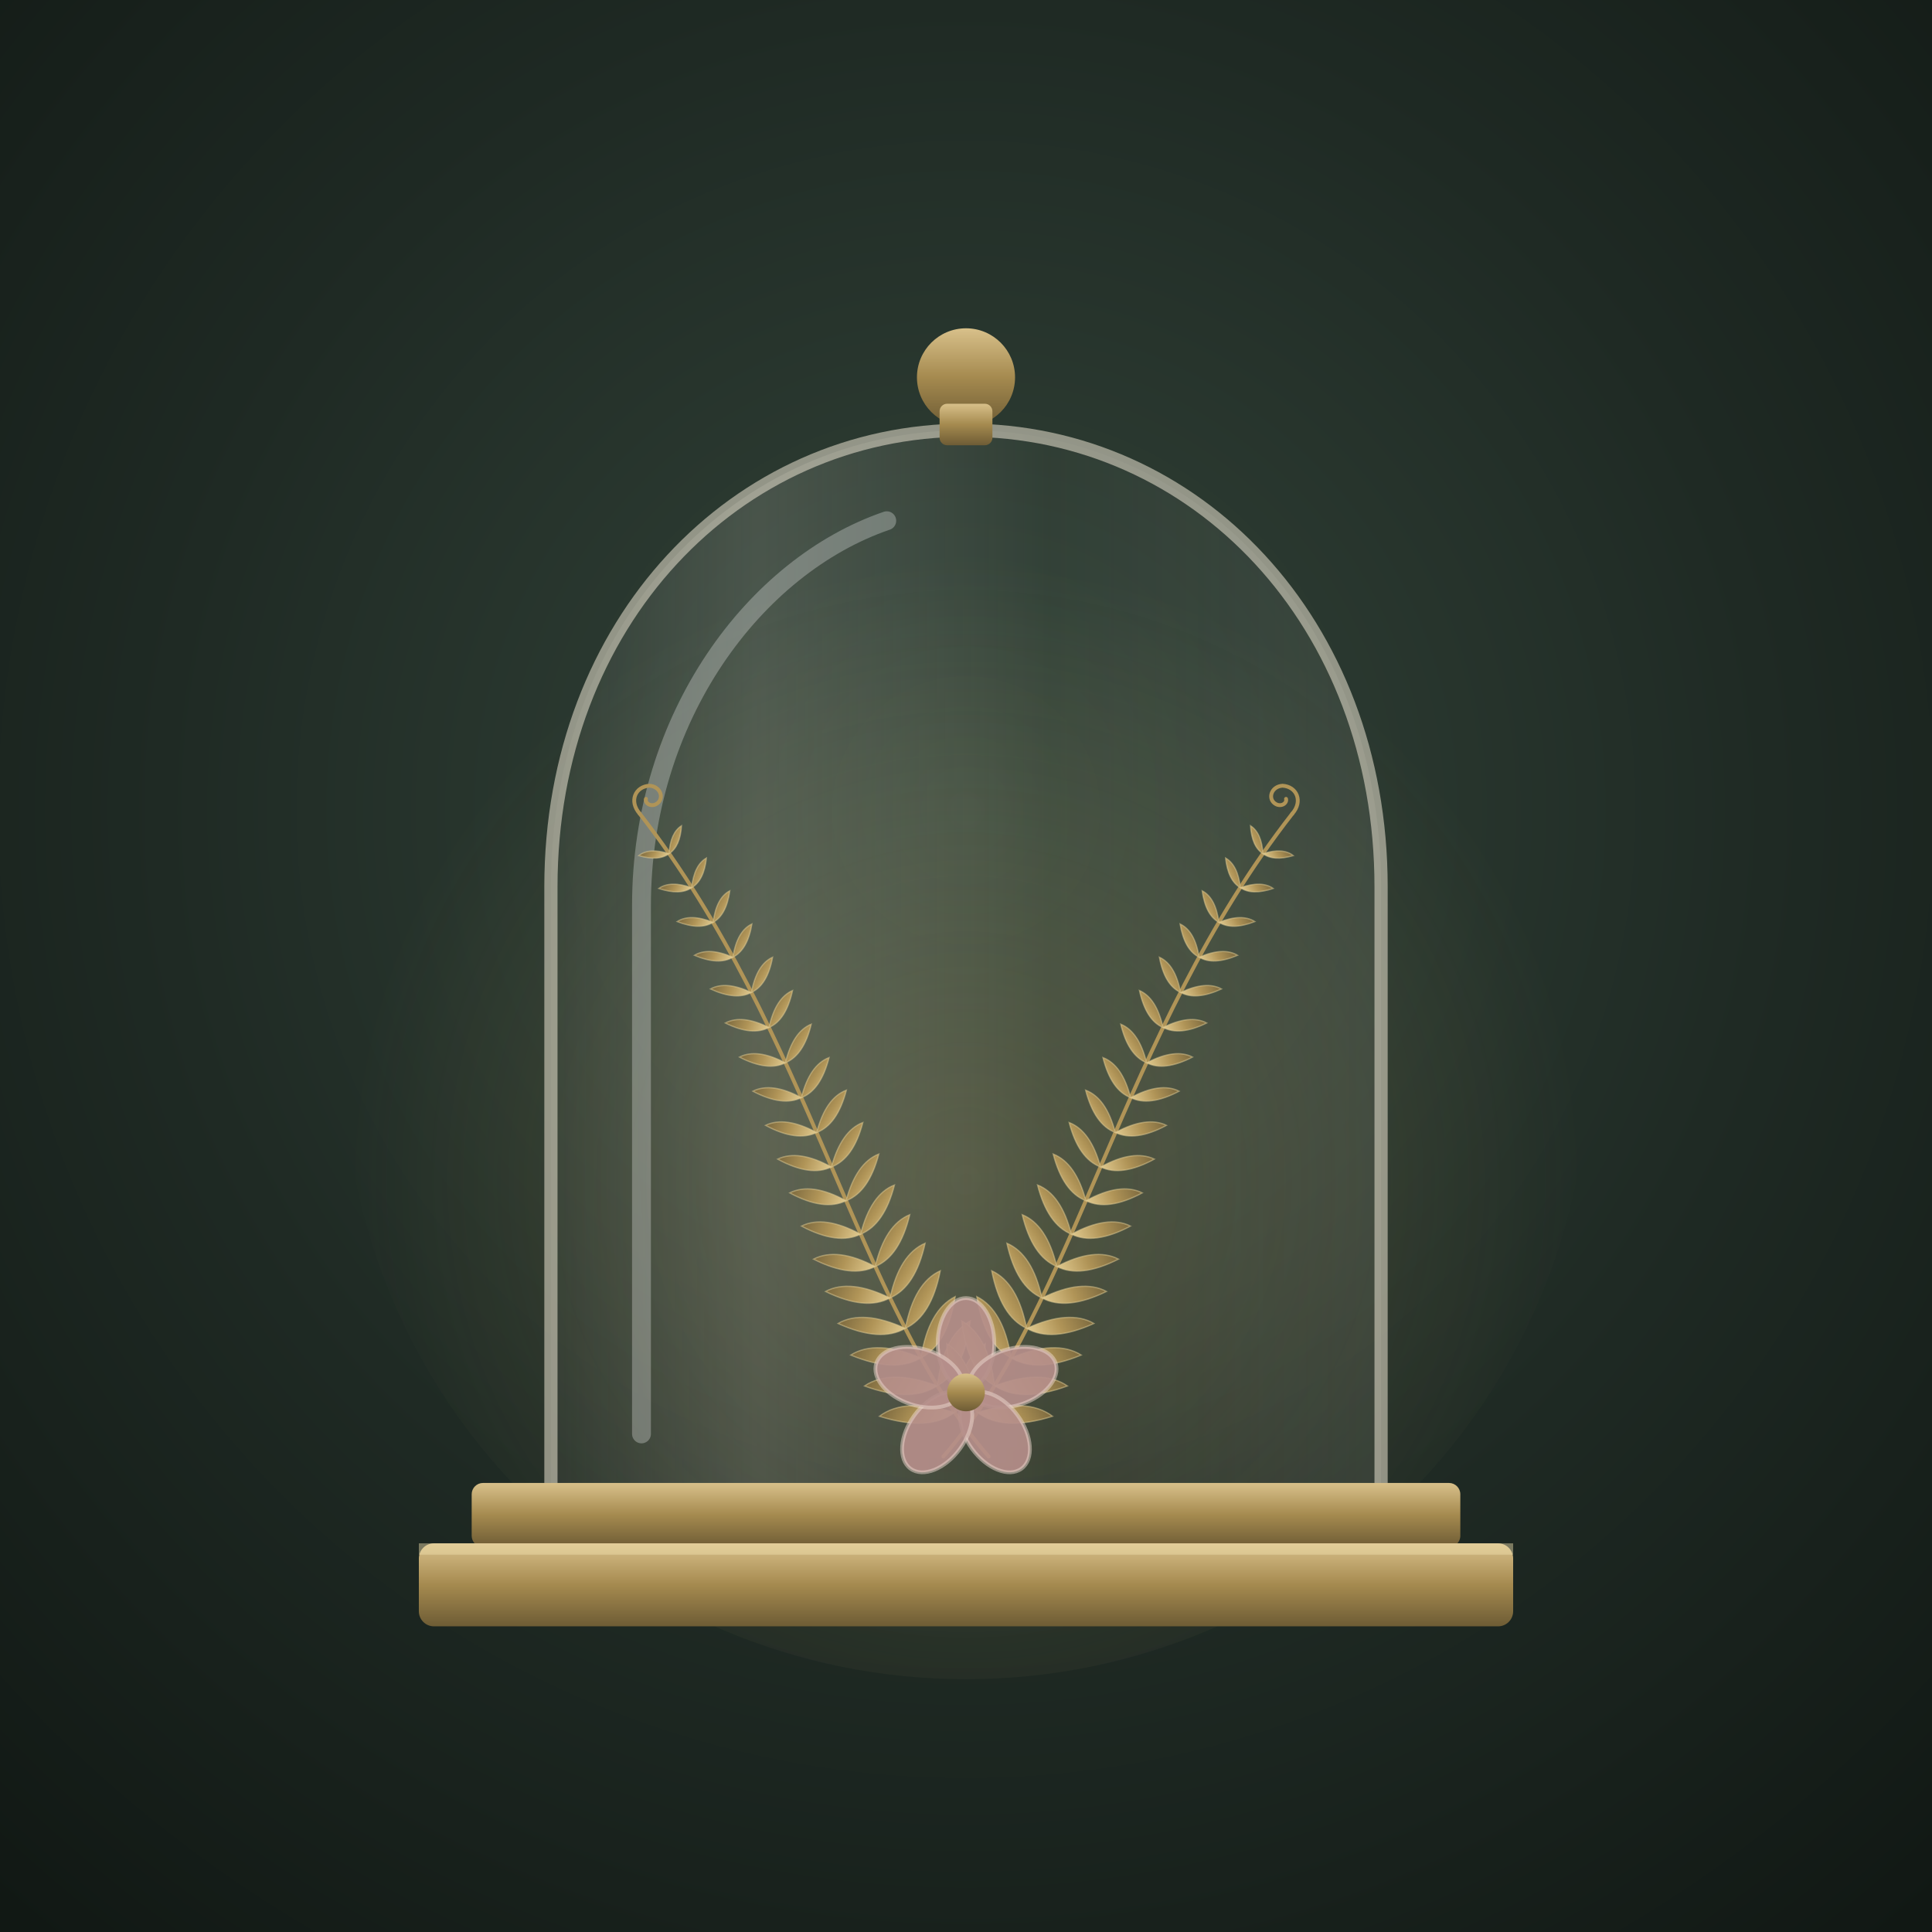
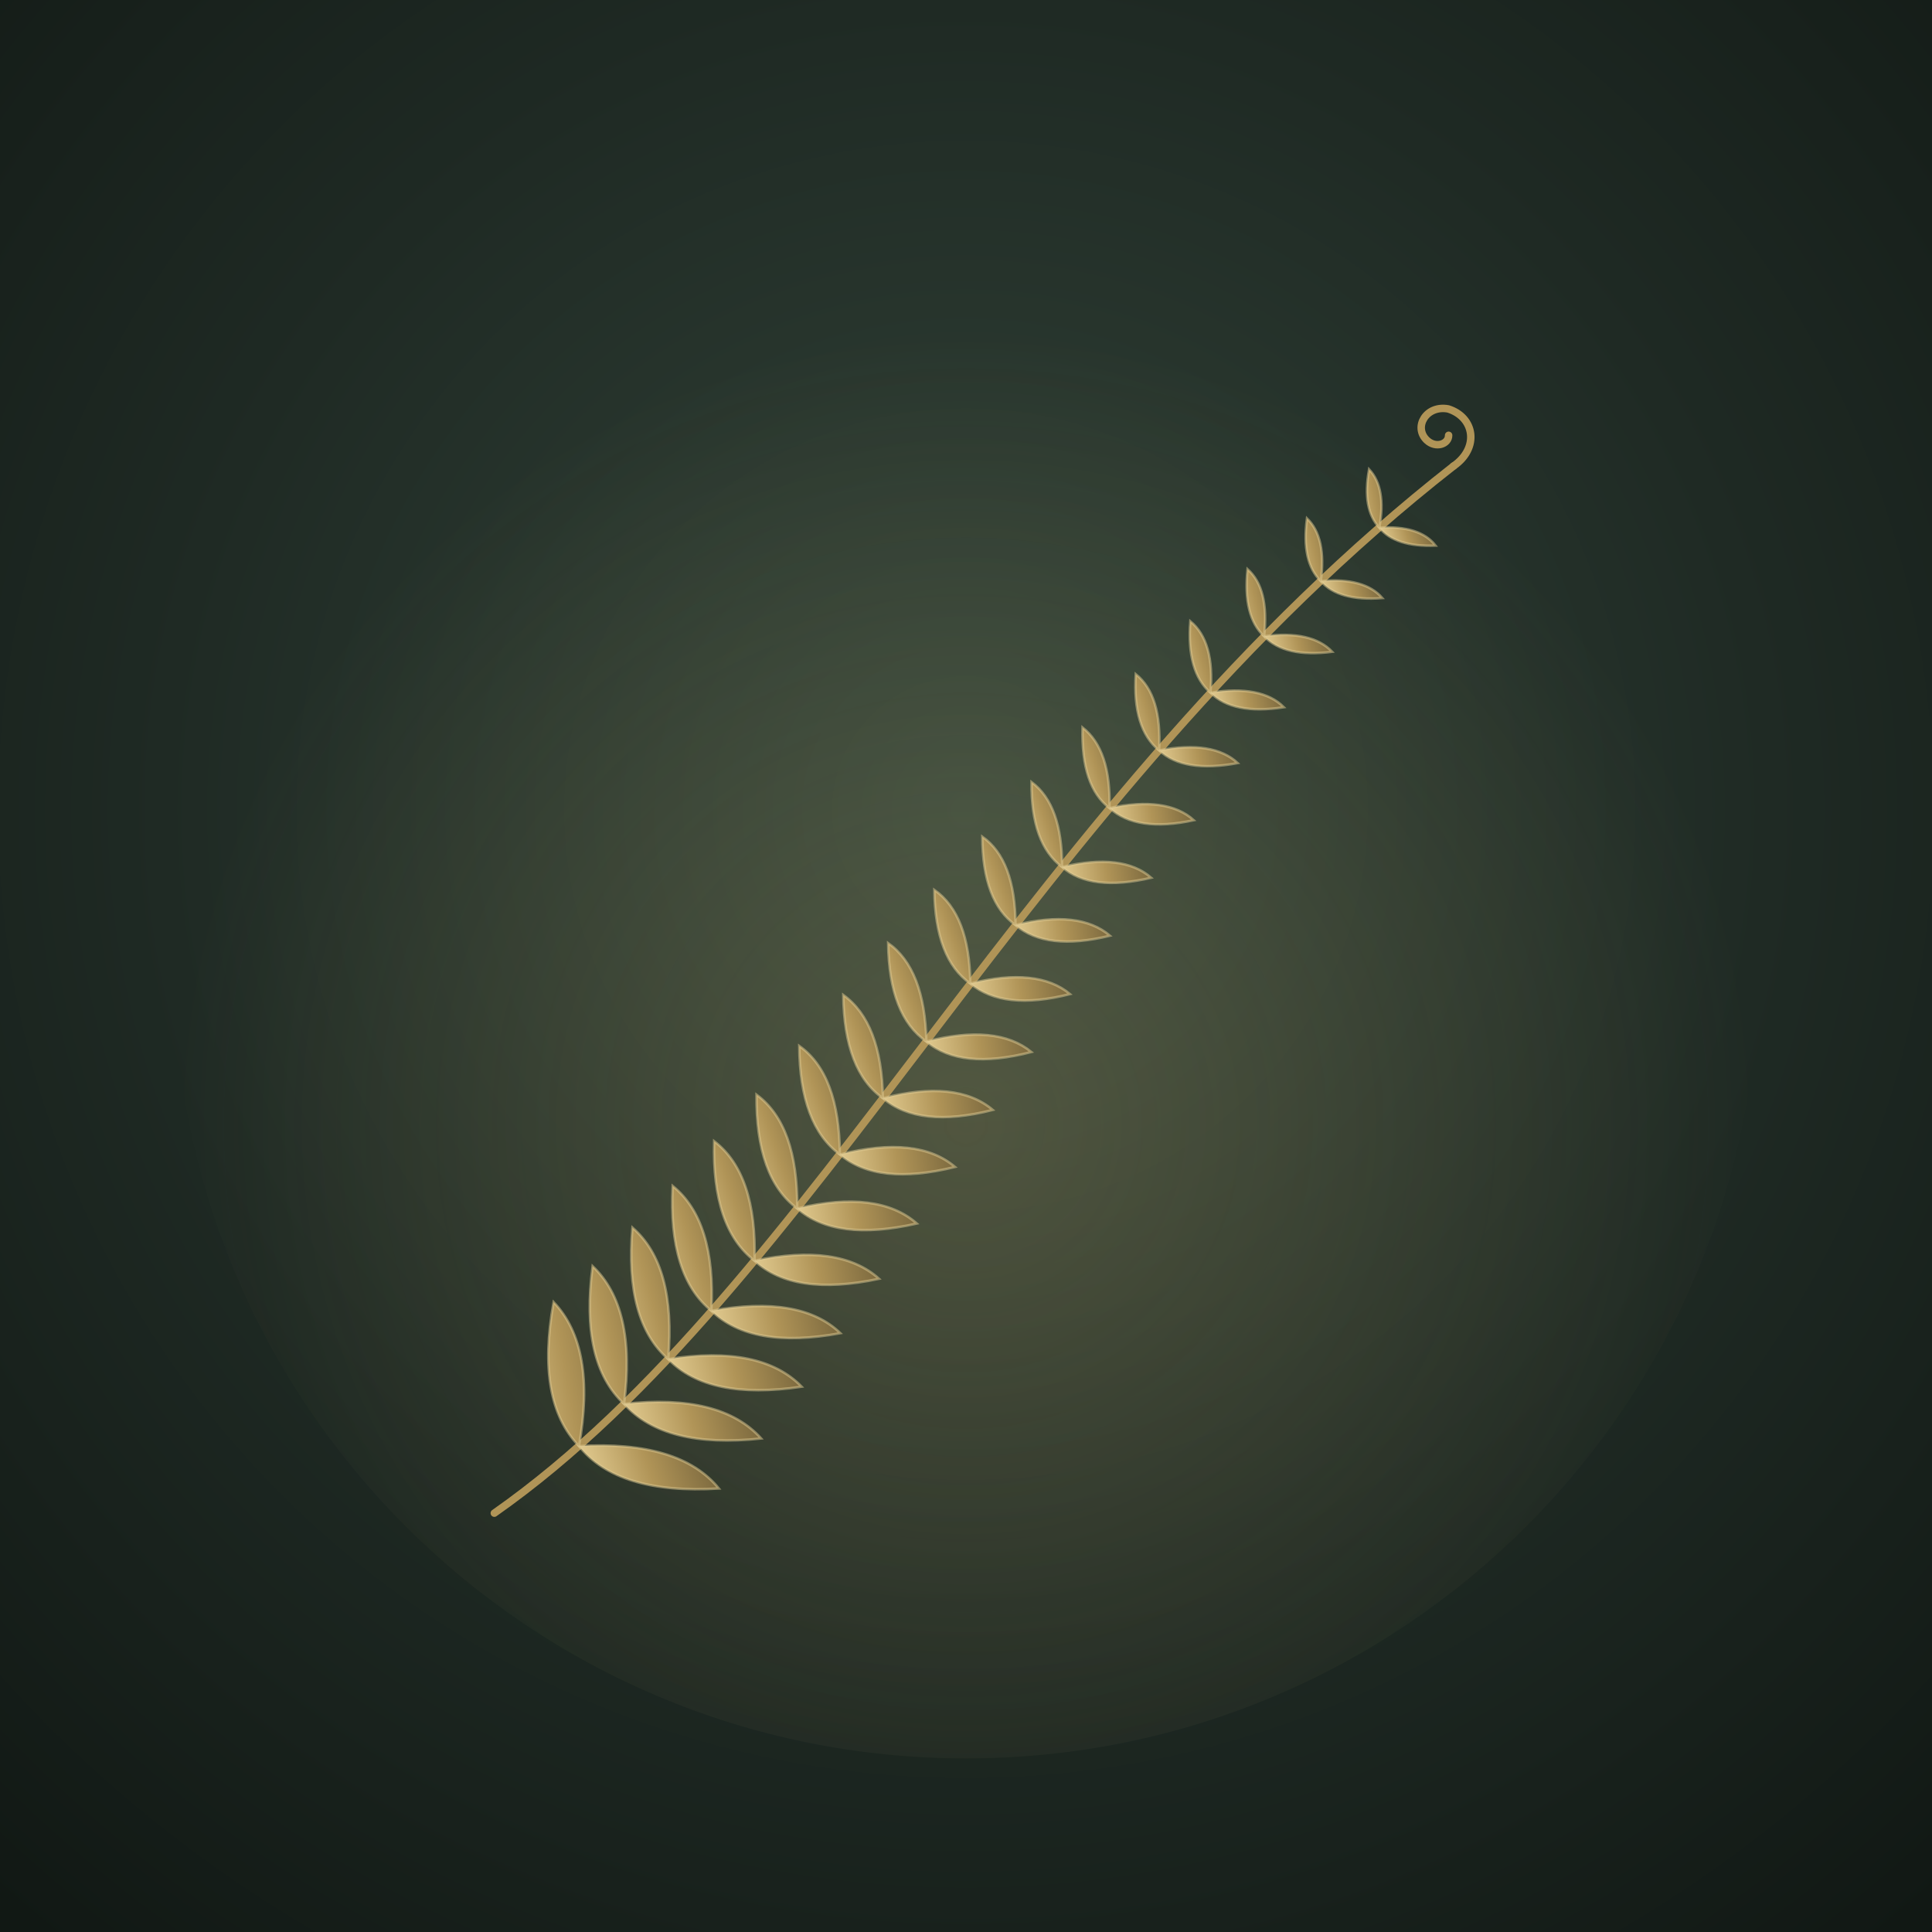
<svg xmlns="http://www.w3.org/2000/svg" viewBox="0 0 1024 1024" width="1024" height="1024">
  <defs>
    <radialGradient id="bg" cx=".5" cy=".42" r=".75">
      <stop offset="0" stop-color="#34453a" />
      <stop offset=".55" stop-color="#1f2a24" />
      <stop offset="1" stop-color="#111814" />
    </radialGradient>
    <linearGradient id="goldG" x1="0" y1="0" x2="1" y2="1">
      <stop offset="0" stop-color="#e0c98e" />
      <stop offset=".5" stop-color="#b09457" />
      <stop offset="1" stop-color="#7d6a3f" />
    </linearGradient>
    <linearGradient id="brassV" x1="0" y1="0" x2="0" y2="1">
      <stop offset="0" stop-color="#d8c08a" />
      <stop offset=".5" stop-color="#a58a4f" />
      <stop offset="1" stop-color="#6e5c35" />
    </linearGradient>
    <linearGradient id="glass" x1="0" x2="1">
      <stop offset="0" stop-color="#e9e4d6" stop-opacity=".05" />
      <stop offset=".25" stop-color="#e9e4d6" stop-opacity=".16" />
      <stop offset=".6" stop-color="#e9e4d6" stop-opacity=".03" />
      <stop offset="1" stop-color="#e9e4d6" stop-opacity=".09" />
    </linearGradient>
    <radialGradient id="glow" cx=".5" cy=".6" r=".5">
      <stop offset="0" stop-color="#d4b872" stop-opacity=".22" />
      <stop offset="1" stop-color="#d4b872" stop-opacity="0" />
    </radialGradient>
    <g id="frond">
      <path class="st" d="M8 40C70 52 150 22 236 34" />
      <path class="lf" d="M25.2 42.3Q37.1 53.3 35.9 63.2Q23.9 52.2 25.2 42.3Z" />
      <path class="lf" d="M25.2 42.3Q38.6 33.3 39.0 23.3Q25.5 32.3 25.2 42.3Z" />
      <path class="lf" d="M35.1 42.8Q47.1 52.8 46.4 62.5Q34.4 52.5 35.1 42.8Z" />
      <path class="lf" d="M35.1 42.8Q47.6 33.5 47.5 23.8Q34.9 33.1 35.1 42.8Z" />
      <path class="lf" d="M45.2 42.9Q57.2 52.0 56.9 61.4Q44.9 52.2 45.2 42.9Z" />
      <path class="lf" d="M45.2 42.9Q56.9 33.4 56.4 24.1Q44.7 33.6 45.2 42.9Z" />
      <path class="lf" d="M55.6 42.5Q67.4 51.0 67.4 59.9Q55.6 51.5 55.6 42.5Z" />
      <path class="lf" d="M55.6 42.5Q66.5 33.0 65.7 24.1Q54.8 33.6 55.6 42.5Z" />
      <path class="lf" d="M66.2 41.9Q77.7 49.7 78.0 58.3Q66.4 50.5 66.2 41.9Z" />
      <path class="lf" d="M66.2 41.9Q76.5 32.5 75.5 23.9Q65.2 33.3 66.2 41.9Z" />
      <path class="lf" d="M77.0 41.0Q88.2 48.2 88.6 56.5Q77.4 49.2 77.0 41.0Z" />
      <path class="lf" d="M77.0 41.0Q86.7 31.8 85.6 23.6Q75.9 32.8 77.0 41.0Z" />
      <path class="lf" d="M88.0 39.9Q98.9 46.7 99.4 54.6Q88.5 47.8 88.0 39.9Z" />
      <path class="lf" d="M88.0 39.9Q97.2 30.9 96.0 23.1Q86.9 32.0 88.0 39.9Z" />
      <path class="lf" d="M99.3 38.6Q109.7 45.0 110.2 52.6Q99.8 46.2 99.3 38.6Z" />
      <path class="lf" d="M99.3 38.6Q107.9 30.0 106.8 22.5Q98.1 31.1 99.3 38.6Z" />
      <path class="lf" d="M110.7 37.3Q120.6 43.4 121.2 50.6Q111.2 44.5 110.7 37.3Z" />
      <path class="lf" d="M110.7 37.3Q118.9 29.0 117.8 21.9Q109.5 30.1 110.7 37.3Z" />
      <path class="lf" d="M122.3 35.9Q131.7 41.8 132.2 48.6Q122.8 42.8 122.3 35.9Z" />
      <path class="lf" d="M122.3 35.9Q130.2 28.1 129.1 21.3Q121.2 29.1 122.3 35.9Z" />
      <path class="lf" d="M134.1 34.6Q143.0 40.2 143.4 46.7Q134.5 41.1 134.1 34.6Z" />
      <path class="lf" d="M134.1 34.6Q141.6 27.3 140.6 20.9Q133.1 28.2 134.1 34.6Z" />
      <path class="lf" d="M146.0 33.5Q154.4 38.9 154.7 45.0Q146.3 39.6 146.0 33.5Z" />
      <path class="lf" d="M146.0 33.5Q153.2 26.6 152.4 20.5Q145.2 27.3 146.0 33.5Z" />
      <path class="lf" d="M158.1 32.4Q165.9 37.7 166.1 43.5Q158.3 38.3 158.1 32.4Z" />
      <path class="lf" d="M158.1 32.4Q165.0 26.1 164.4 20.3Q157.4 26.7 158.1 32.4Z" />
      <path class="lf" d="M170.3 31.7Q177.5 36.8 177.6 42.2Q170.4 37.1 170.3 31.7Z" />
      <path class="lf" d="M170.3 31.7Q177.0 25.9 176.5 20.5Q169.8 26.2 170.3 31.7Z" />
      <path class="lf" d="M182.7 31.2Q189.3 36.2 189.2 41.3Q182.6 36.3 182.7 31.2Z" />
      <path class="lf" d="M182.7 31.2Q189.1 26.0 188.7 20.9Q182.4 26.1 182.7 31.2Z" />
      <path class="lf" d="M195.2 31.1Q201.2 35.9 201.0 40.7Q195.0 35.9 195.2 31.1Z" />
      <path class="lf" d="M195.2 31.1Q201.3 26.4 201.1 21.7Q195.1 26.4 195.2 31.1Z" />
      <path class="lf" d="M207.9 31.5Q213.2 36.1 212.8 40.5Q207.5 35.8 207.9 31.5Z" />
      <path class="lf" d="M207.9 31.5Q213.6 27.3 213.6 22.9Q207.9 27.1 207.9 31.5Z" />
      <path class="lf" d="M220.6 32.3Q225.4 36.7 224.8 40.8Q220.1 36.3 220.6 32.3Z" />
      <path class="lf" d="M220.6 32.3Q226.0 28.7 226.2 24.6Q220.8 28.2 220.6 32.3Z" />
      <path class="st" d="M236 34c5 1 8 -3 6 -7c-2 -3 -6 -2 -6 1c0 2 2 3 3 2" />
    </g>
  </defs>
  <style>.st{fill:none;stroke:#b09457;stroke-width:1.2;stroke-linecap:round}.lf{fill:url(#goldG);stroke:#e0cc95;stroke-opacity:.5;stroke-width:.4}</style>
  <rect width="1024" height="1024" fill="url(#bg)" />
-   <circle cx="512" cy="560" r="330" fill="url(#glow)" />
-   <path d="M292 790V470C292 330 390 228 512 228S732 330 732 470V790Z" fill="url(#glass)" stroke="#e9e1cf" stroke-opacity=".55" stroke-width="7" />
-   <path d="M340 760V480C340 380 400 300 470 276" fill="none" stroke="#fff" stroke-opacity=".28" stroke-width="10" stroke-linecap="round" />
-   <circle cx="512" cy="200" r="26" fill="url(#brassV)" />
-   <rect x="498" y="214" width="28" height="22" rx="4" fill="url(#brassV)" />
-   <use href="#frond" transform="translate(524 772) rotate(60) scale(-1.7 1.7) translate(-8 -40)" />
-   <use href="#frond" transform="translate(500 772) rotate(-60) scale(1.7) translate(-8 -40)" />
-   <g fill="#b58e8a" fill-opacity=".92" stroke="#ecd9cf" stroke-opacity=".5" stroke-width="2">
-     <ellipse cx="512" cy="712" rx="15" ry="24" transform="rotate(0 512 738)" />
-     <ellipse cx="512" cy="712" rx="15" ry="24" transform="rotate(72 512 738)" />
-     <ellipse cx="512" cy="712" rx="15" ry="24" transform="rotate(144 512 738)" />
-     <ellipse cx="512" cy="712" rx="15" ry="24" transform="rotate(216 512 738)" />
-     <ellipse cx="512" cy="712" rx="15" ry="24" transform="rotate(288 512 738)" />
-   </g>
-   <circle cx="512" cy="738" r="10" fill="url(#brassV)" />
-   <rect x="250" y="786" width="524" height="34" rx="6" fill="url(#brassV)" />
-   <rect x="222" y="818" width="580" height="44" rx="8" fill="url(#brassV)" />
-   <rect x="222" y="818" width="580" height="6" fill="#f0dfae" opacity=".45" />
+   <circle cx="512" cy="512" r="420" fill="url(#glow)" />
+   <use href="#frond" transform="translate(262 802) rotate(-46) scale(3.3) translate(-8 -40)" />
</svg>
